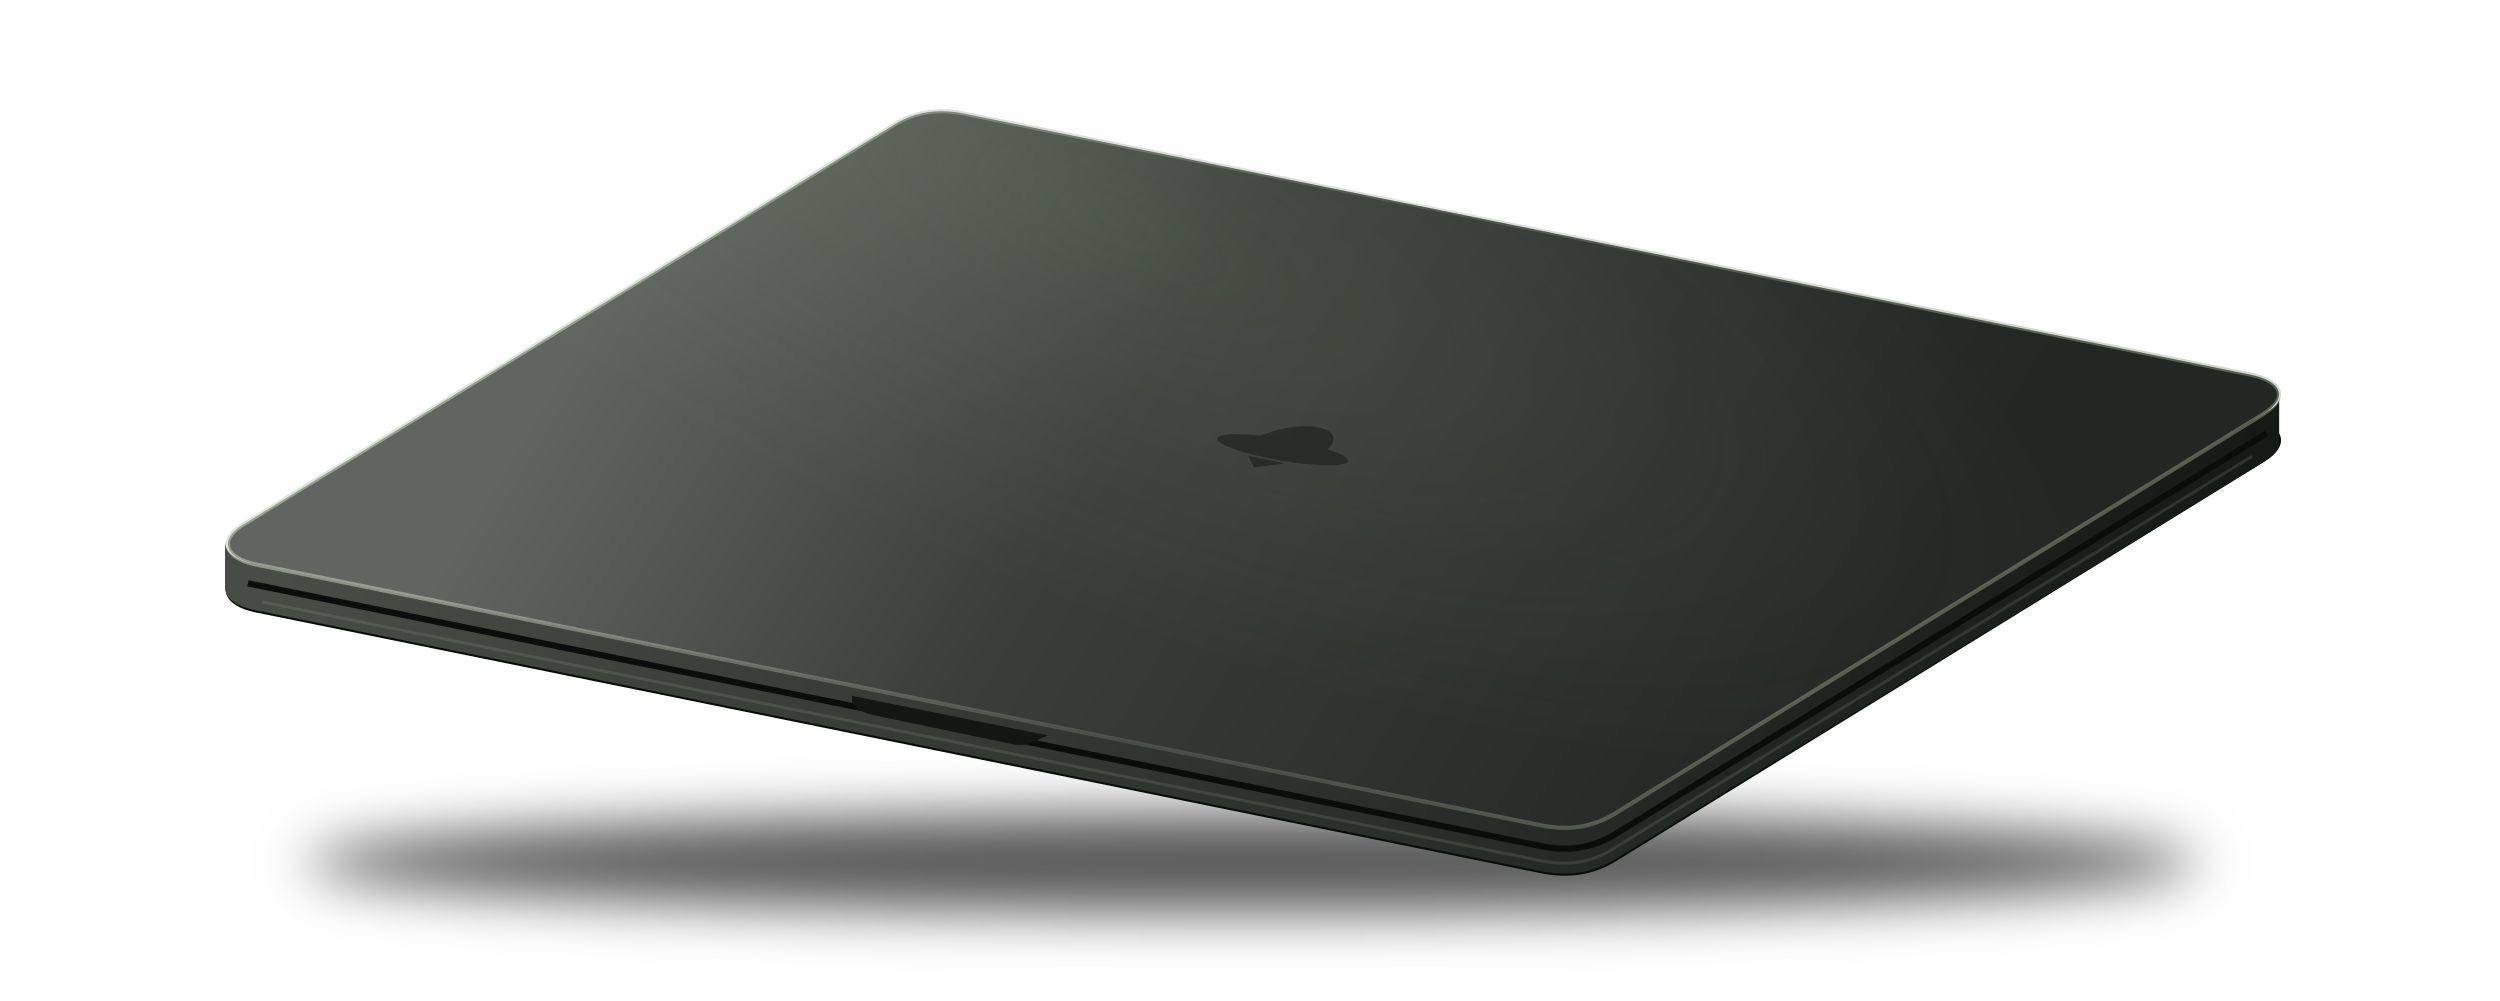
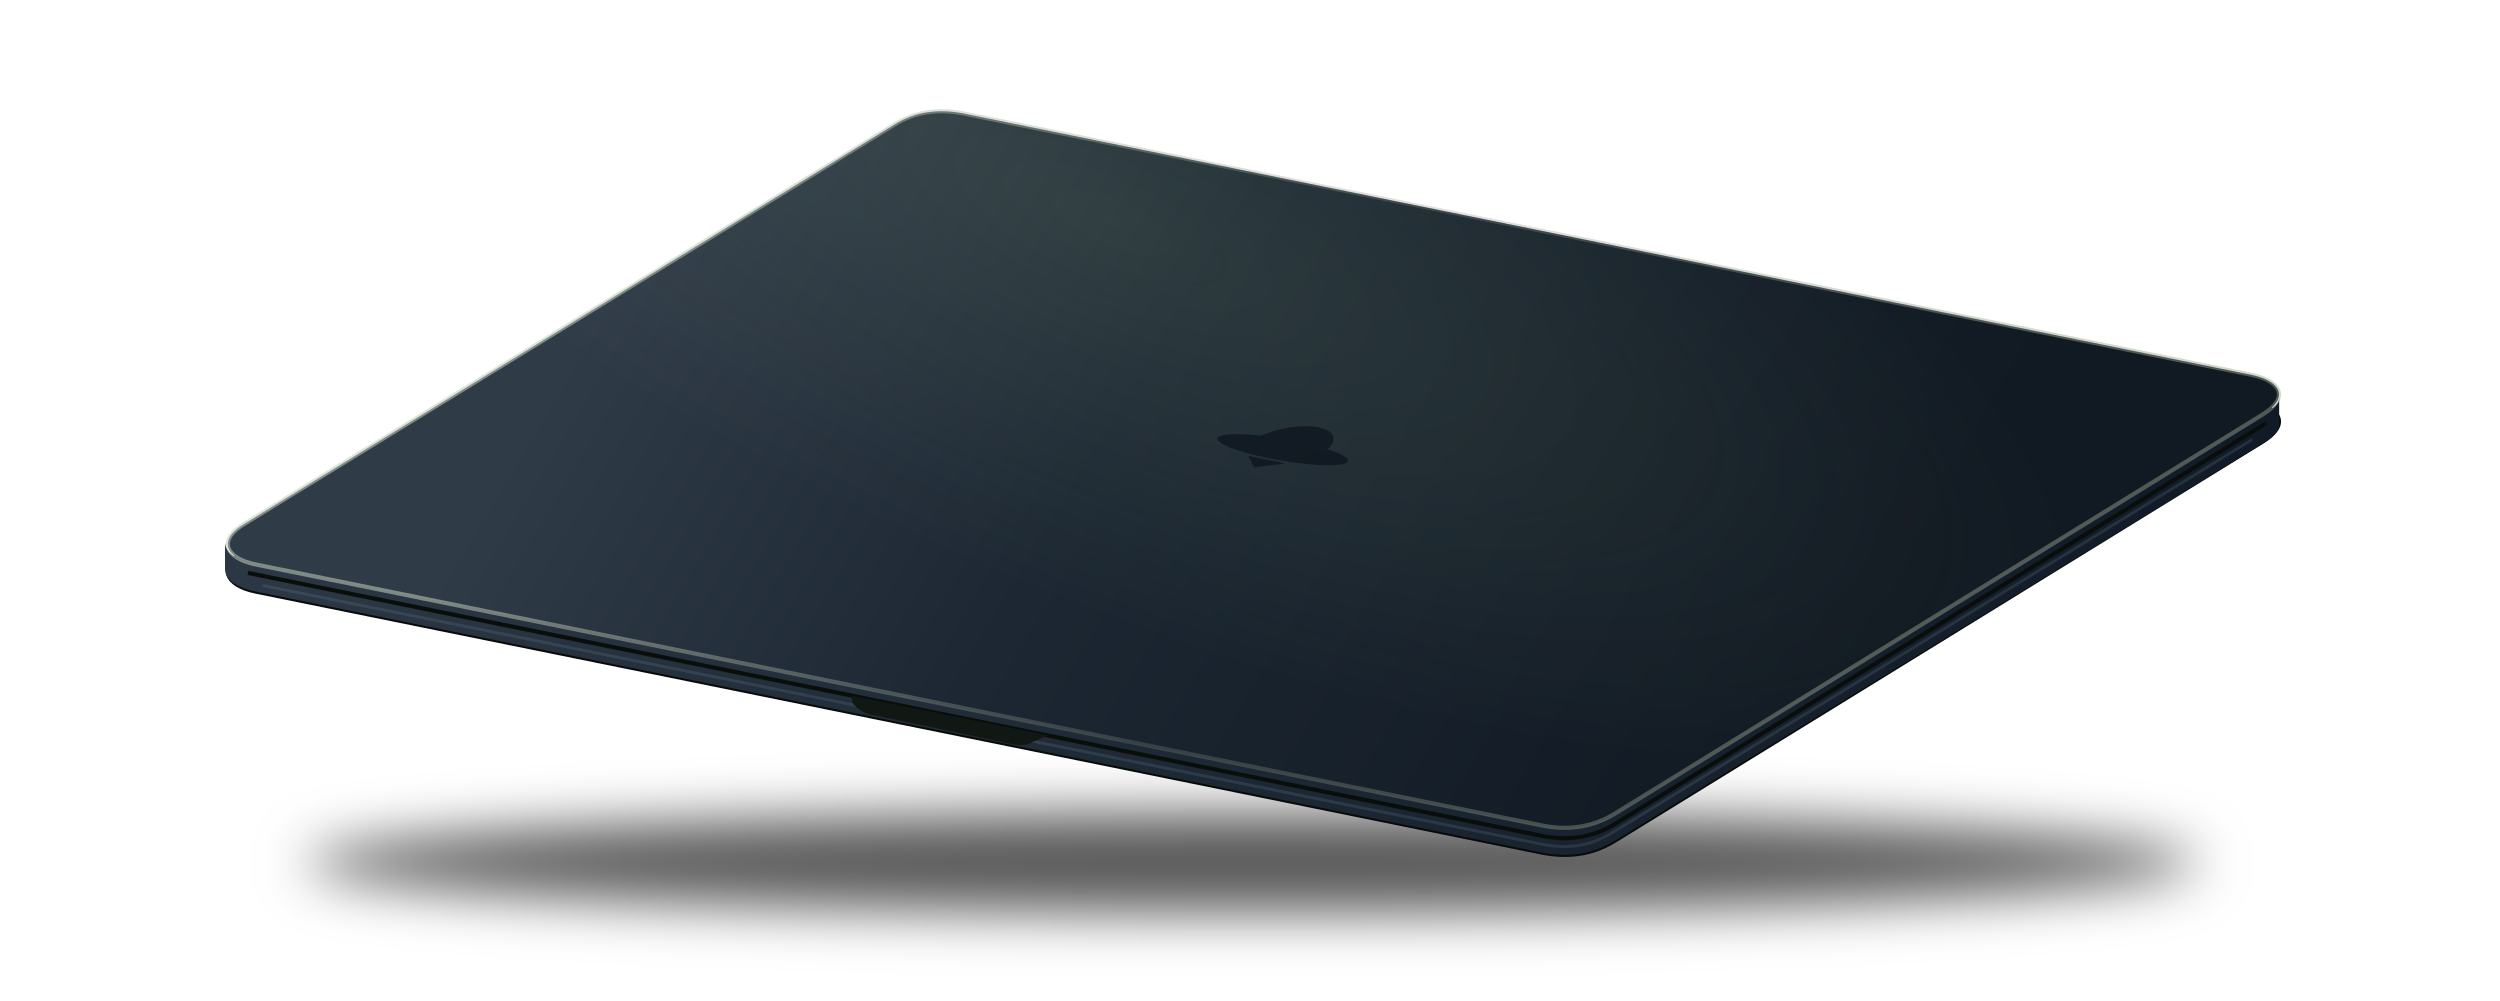
<svg xmlns="http://www.w3.org/2000/svg" width="1200" height="480" viewBox="0 0 1200 480" fill="none">
  <defs>
    <linearGradient id="aluminum" x1="329" y1="76" x2="856" y2="391" gradientUnits="userSpaceOnUse">
-       <stop stop-color="#60665f" />
-       <stop offset=".4" stop-color="#393e3a" />
-       <stop offset="1" stop-color="#222724" />
+       <stop stop-color="#303b48" />
+       <stop offset=".4" stop-color="#1c2733" />
+       <stop offset="1" stop-color="#111922" />
    </linearGradient>
    <linearGradient id="edge" x1="133" y1="272" x2="1073" y2="355" gradientUnits="userSpaceOnUse">
-       <stop stop-color="#464d44" />
-       <stop offset=".48" stop-color="#2d332e" />
-       <stop offset="1" stop-color="#151a17" />
+       <stop stop-color="#2b3744" />
+       <stop offset=".48" stop-color="#1c2834" />
+       <stop offset="1" stop-color="#111b27" />
    </linearGradient>
    <linearGradient id="rim" x1="295" y1="118" x2="833" y2="401" gradientUnits="userSpaceOnUse">
      <stop stop-color="#c3cebb" stop-opacity=".55" />
      <stop offset=".55" stop-color="#858e82" stop-opacity=".27" />
      <stop offset="1" stop-color="#9ca991" stop-opacity=".45" />
    </linearGradient>
    <radialGradient id="reflection" cx="0" cy="0" r="1" gradientTransform="translate(534 106) rotate(24) scale(508 179)" gradientUnits="userSpaceOnUse">
      <stop stop-color="#c5eea3" stop-opacity=".1" />
      <stop offset="1" stop-color="#c5eea3" stop-opacity="0" />
    </radialGradient>
    <filter id="shadow" x="0" y="0" width="1200" height="480" filterUnits="userSpaceOnUse">
      <feGaussianBlur stdDeviation="13" />
    </filter>
    <path id="lid" d="m465 55 616 125c14 3 18 11 5 19L776 390c-11 7-23 9-37 6L123 271c-15-3-19-12-5-20L429 60c11-7 23-8 36-5Z" />
  </defs>
  <ellipse cx="601" cy="414" rx="454" ry="24" fill="#000" opacity=".65" filter="url(#shadow)" />
-   <use href="#lid" transform="translate(0 22)" fill="#151a16" stroke="#080c09" stroke-width="2" />
-   <path d="M1094 191v22c0 3-3 6-8 9L776 412c-11 7-23 9-37 6L123 293c-10-2-15-6-15-11v-22c0 5 5 9 15 11l616 125c14 3 26 1 37-6l310-191c5-3 8-5 8-8Z" fill="url(#edge)" />
-   <path d="m119 280 620 126c14 3 26 1 37-6l312-192" stroke="#090e0a" stroke-width="3" />
-   <path d="m126 289 613 124c14 3 25 1 36-6l306-188" stroke="#95a18d" stroke-opacity=".19" stroke-width="1.4" />
+   <use href="#lid" transform="translate(0 13)" fill="#111b27" stroke="#080c09" stroke-width="2" />
+   <path d="M1094 191v13c0 3-3 6-8 9L776 403c-11 7-23 9-37 6L123 284c-10-2-15-6-15-11v-13c0 5 5 9 15 11l616 125c14 3 26 1 37-6l310-191c5-3 8-5 8-8Z" fill="url(#edge)" />
+   <path d="m119 275 620 126c14 3 26 1 37-6l312-192" stroke="#090e0a" stroke-width="2" />
+   <path d="m126 281 613 124c14 3 25 1 36-6l306-188" stroke="#7c8ca0" stroke-opacity=".19" stroke-width="1.4" />
  <use href="#lid" fill="url(#aluminum)" />
  <use href="#lid" fill="url(#reflection)" stroke="url(#rim)" stroke-width="2" />
  <path d="m409 334 94 19-7 3c-3 2-7 2-11 1l-67-14c-4-1-7-3-9-6Z" fill="#111712" />
-   <g transform="matrix(.64 .13 -.507692 .315385 450 55)" fill="#1a211b" opacity=".65">
+   <g transform="matrix(.64 .13 -.507692 .315385 450 55)" fill="#080f18" opacity=".65">
    <ellipse cx="500" cy="304" rx="48" ry="13" />
    <path d="M474 302c0-19 12-32 26-32s26 13 26 32Z" />
    <path d="m486 319 14 12 14-12Z" />
  </g>
</svg>
